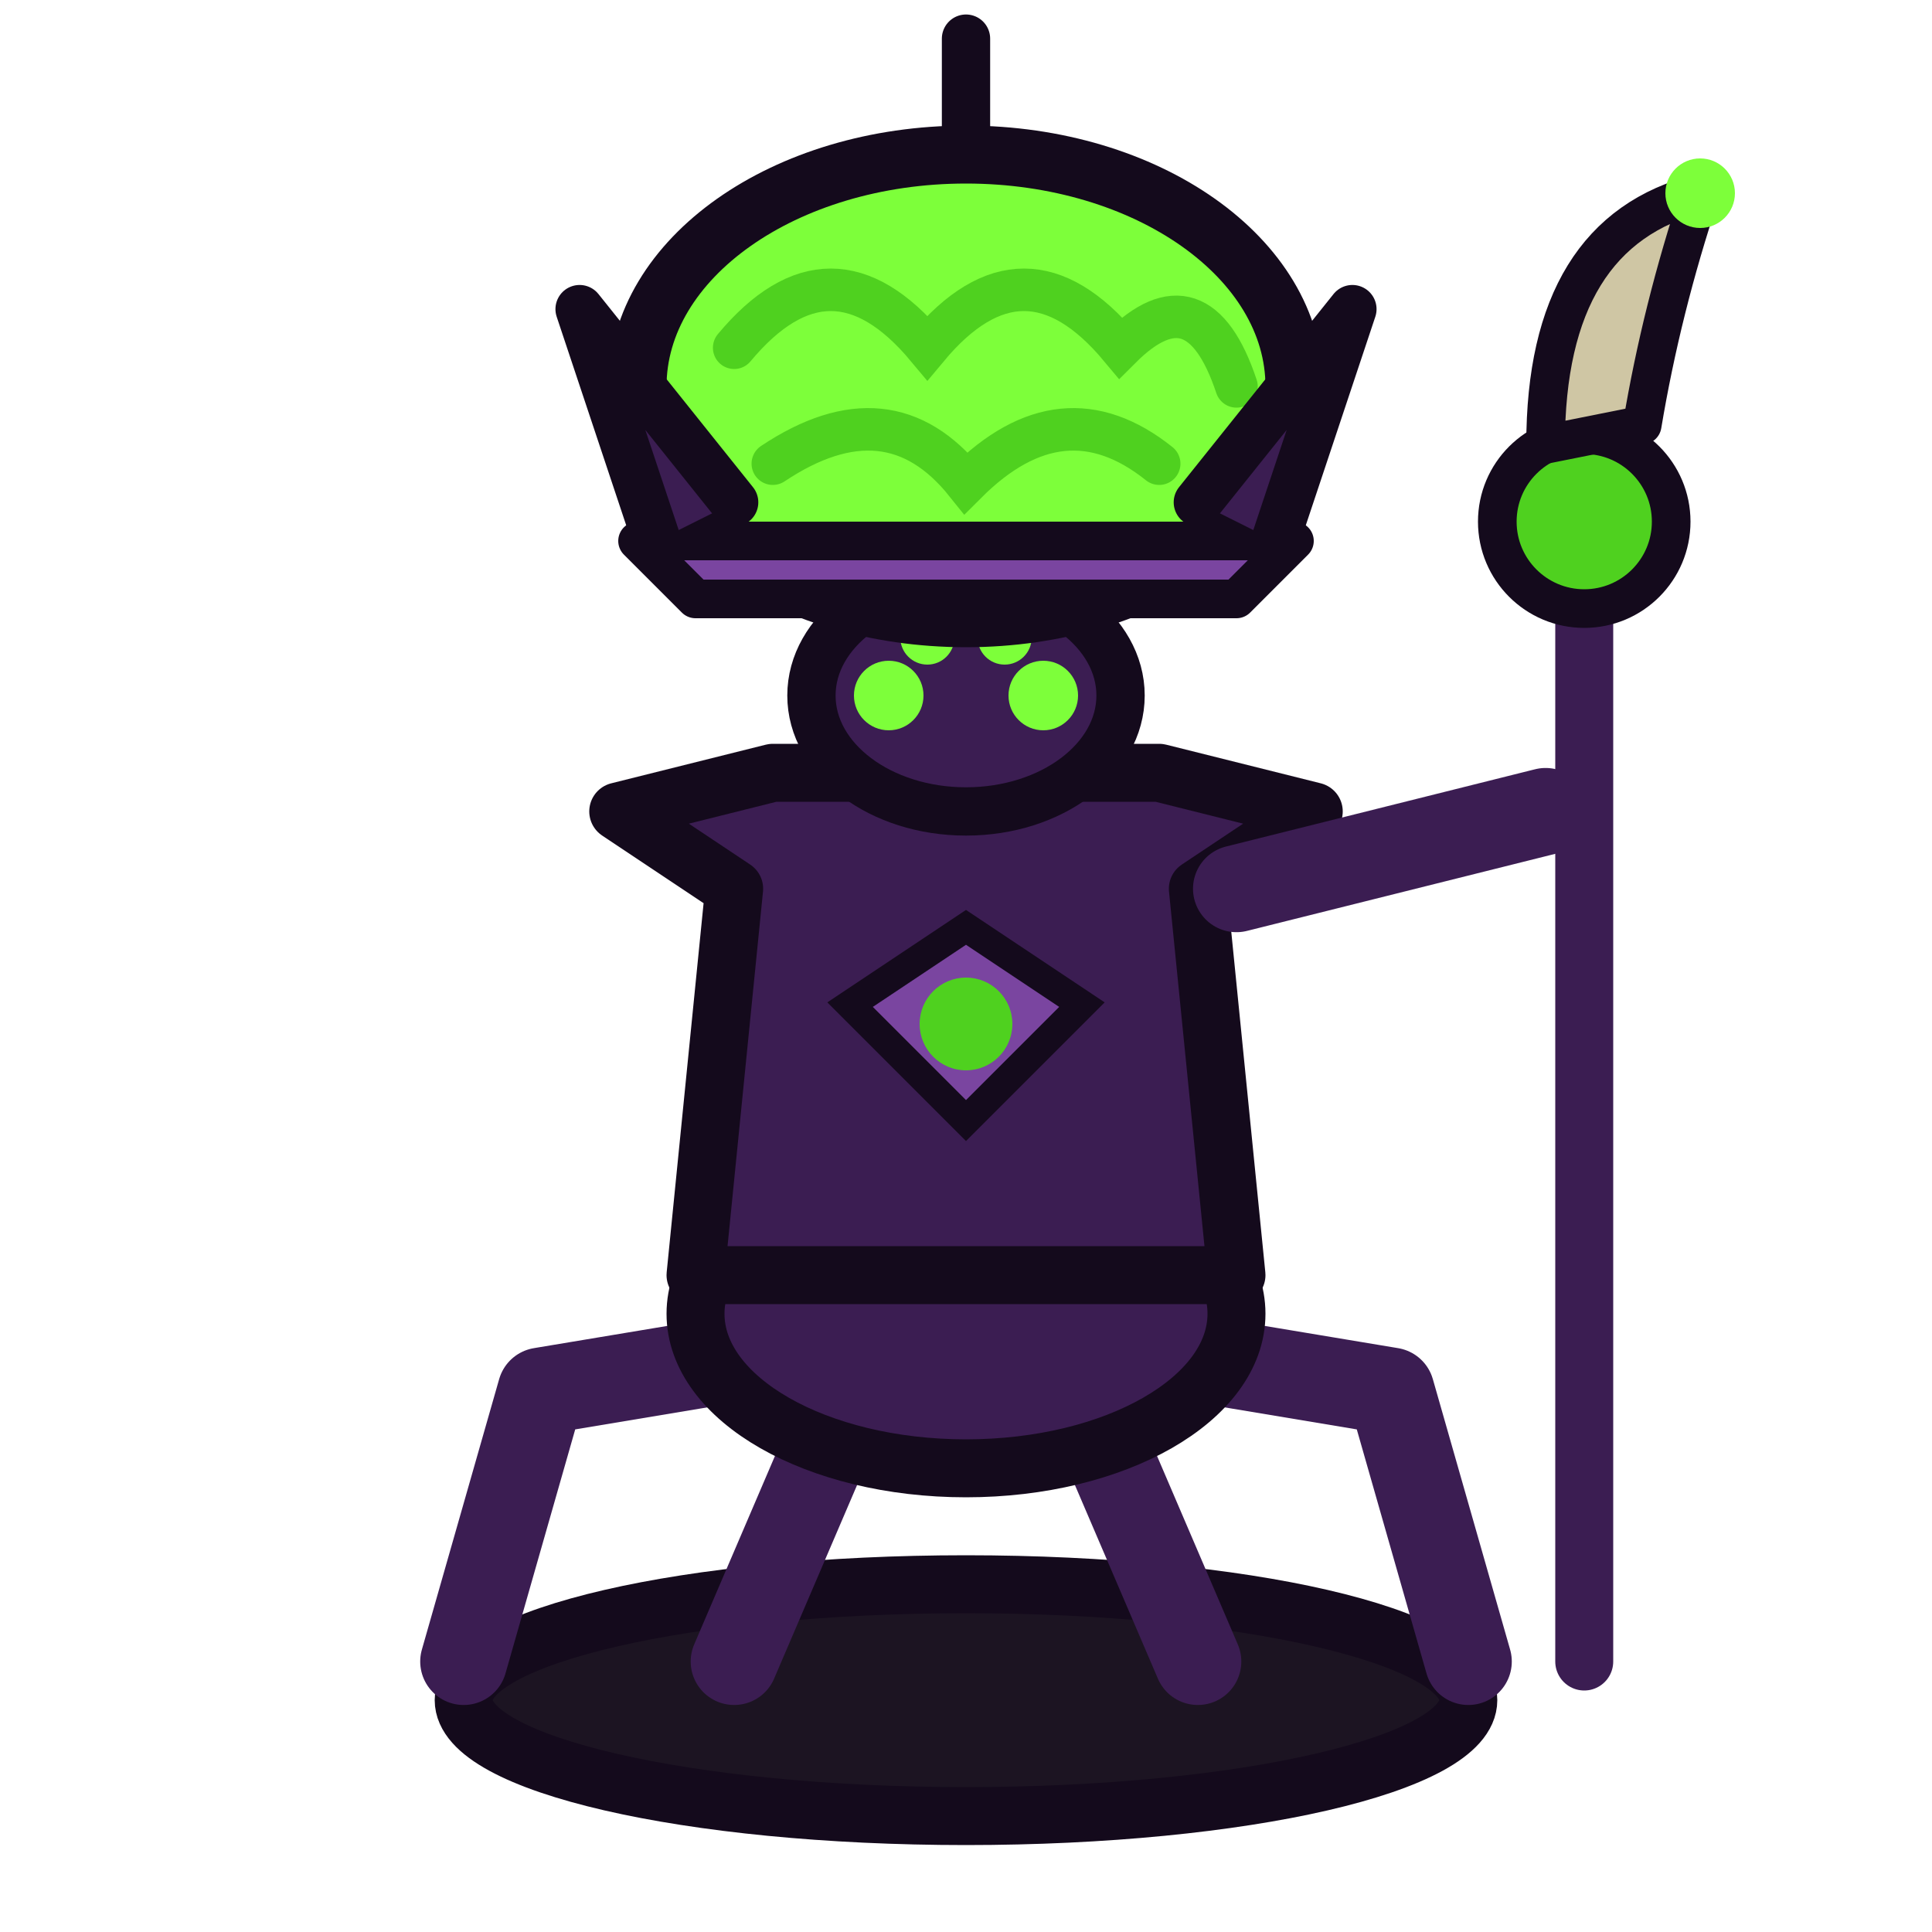
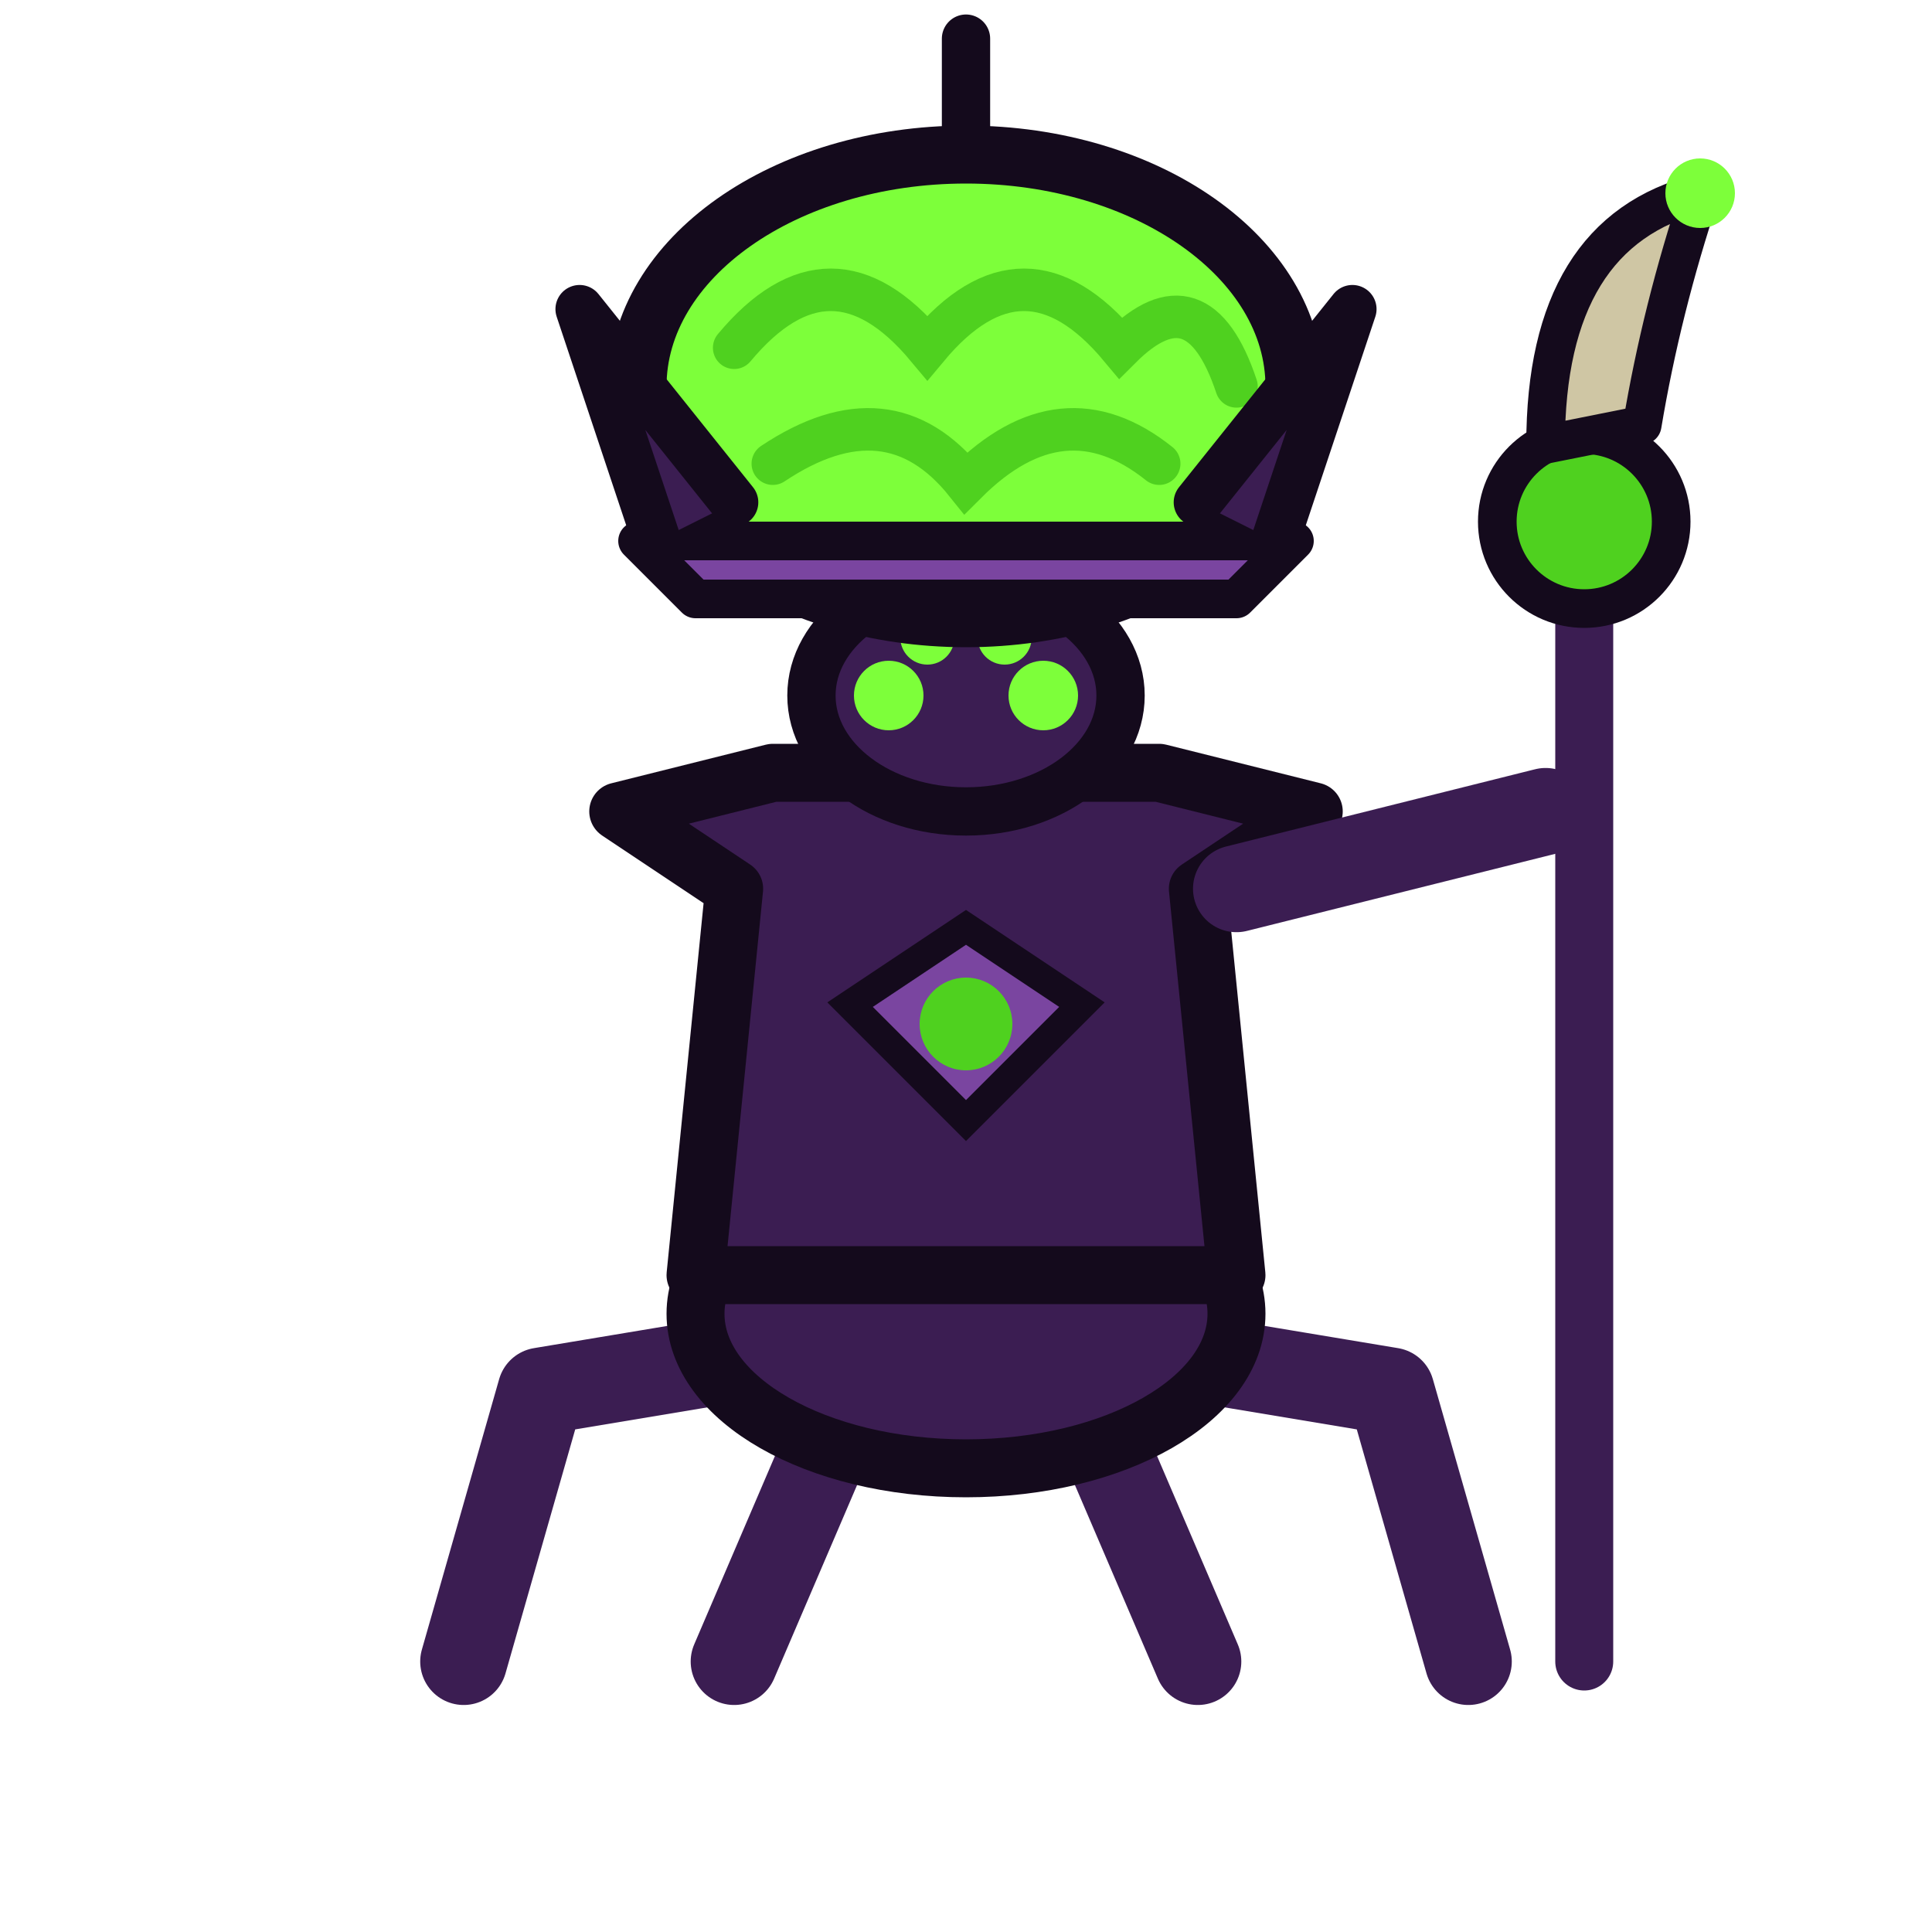
<svg xmlns="http://www.w3.org/2000/svg" viewBox="0 0 100 100">
-   <ellipse cx="50" cy="88" rx="26" ry="6" fill="#1c1422" stroke="#140a1c" stroke-width="3" />
  <path d="M40 70 L28 72 L24 86 M44 72 L38 86 M56 72 L62 86 M60 70 L72 72 L76 86" fill="none" stroke="#3b1d52" stroke-width="4.5" stroke-linecap="round" stroke-linejoin="round" />
  <ellipse cx="50" cy="68" rx="14" ry="8" fill="#3b1d52" stroke="#140a1c" stroke-width="3" />
  <path d="M36 66 L38 46 L32 42 L40 40 H60 L68 42 L62 46 L64 66 Z" fill="#3b1d52" stroke="#140a1c" stroke-width="3" stroke-linejoin="round" />
  <path d="M44 52 L50 48 L56 52 L50 58 Z" fill="#7a45a0" stroke="#140a1c" stroke-width="1.5" />
  <circle cx="50" cy="53" r="2.4" fill="#4fd11f" />
  <ellipse cx="50" cy="36" rx="8" ry="6" fill="#3b1d52" stroke="#140a1c" stroke-width="2.5" />
  <circle cx="46" cy="36" r="1.8" fill="#7dff3a" />
  <circle cx="54" cy="36" r="1.8" fill="#7dff3a" />
  <circle cx="48" cy="33" r="1.4" fill="#7dff3a" />
  <circle cx="52" cy="33" r="1.4" fill="#7dff3a" />
  <ellipse cx="50" cy="20" rx="17" ry="12" fill="#7dff3a" stroke="#140a1c" stroke-width="3" />
  <path d="M38 18 Q43 12 48 18 Q53 12 58 18 Q62 14 64 20 M40 24 Q46 20 50 25 Q55 20 60 24" fill="none" stroke="#4fd11f" stroke-width="2.2" stroke-linecap="round" />
  <path d="M33 28 H67 L64 31 H36 Z" fill="#7a45a0" stroke="#140a1c" stroke-width="2" stroke-linejoin="round" />
  <path d="M34 28 L30 16 L38 26 M66 28 L70 16 L62 26 M50 8 L50 2" fill="#3b1d52" stroke="#140a1c" stroke-width="2.5" stroke-linecap="round" stroke-linejoin="round" />
  <path d="M82 86 V30" stroke="#3b1d52" stroke-width="3" stroke-linecap="round" />
  <circle cx="82" cy="27" r="4.5" fill="#4fd11f" stroke="#140a1c" stroke-width="2" />
  <path d="M80 23 Q80 12 88 10 Q86 16 85 22 Z" fill="#cfc6a4" stroke="#140a1c" stroke-width="2" stroke-linejoin="round" />
  <circle cx="88" cy="10" r="1.8" fill="#7dff3a" />
  <path d="M64 46 L80 42" stroke="#3b1d52" stroke-width="4.5" stroke-linecap="round" />
</svg>
